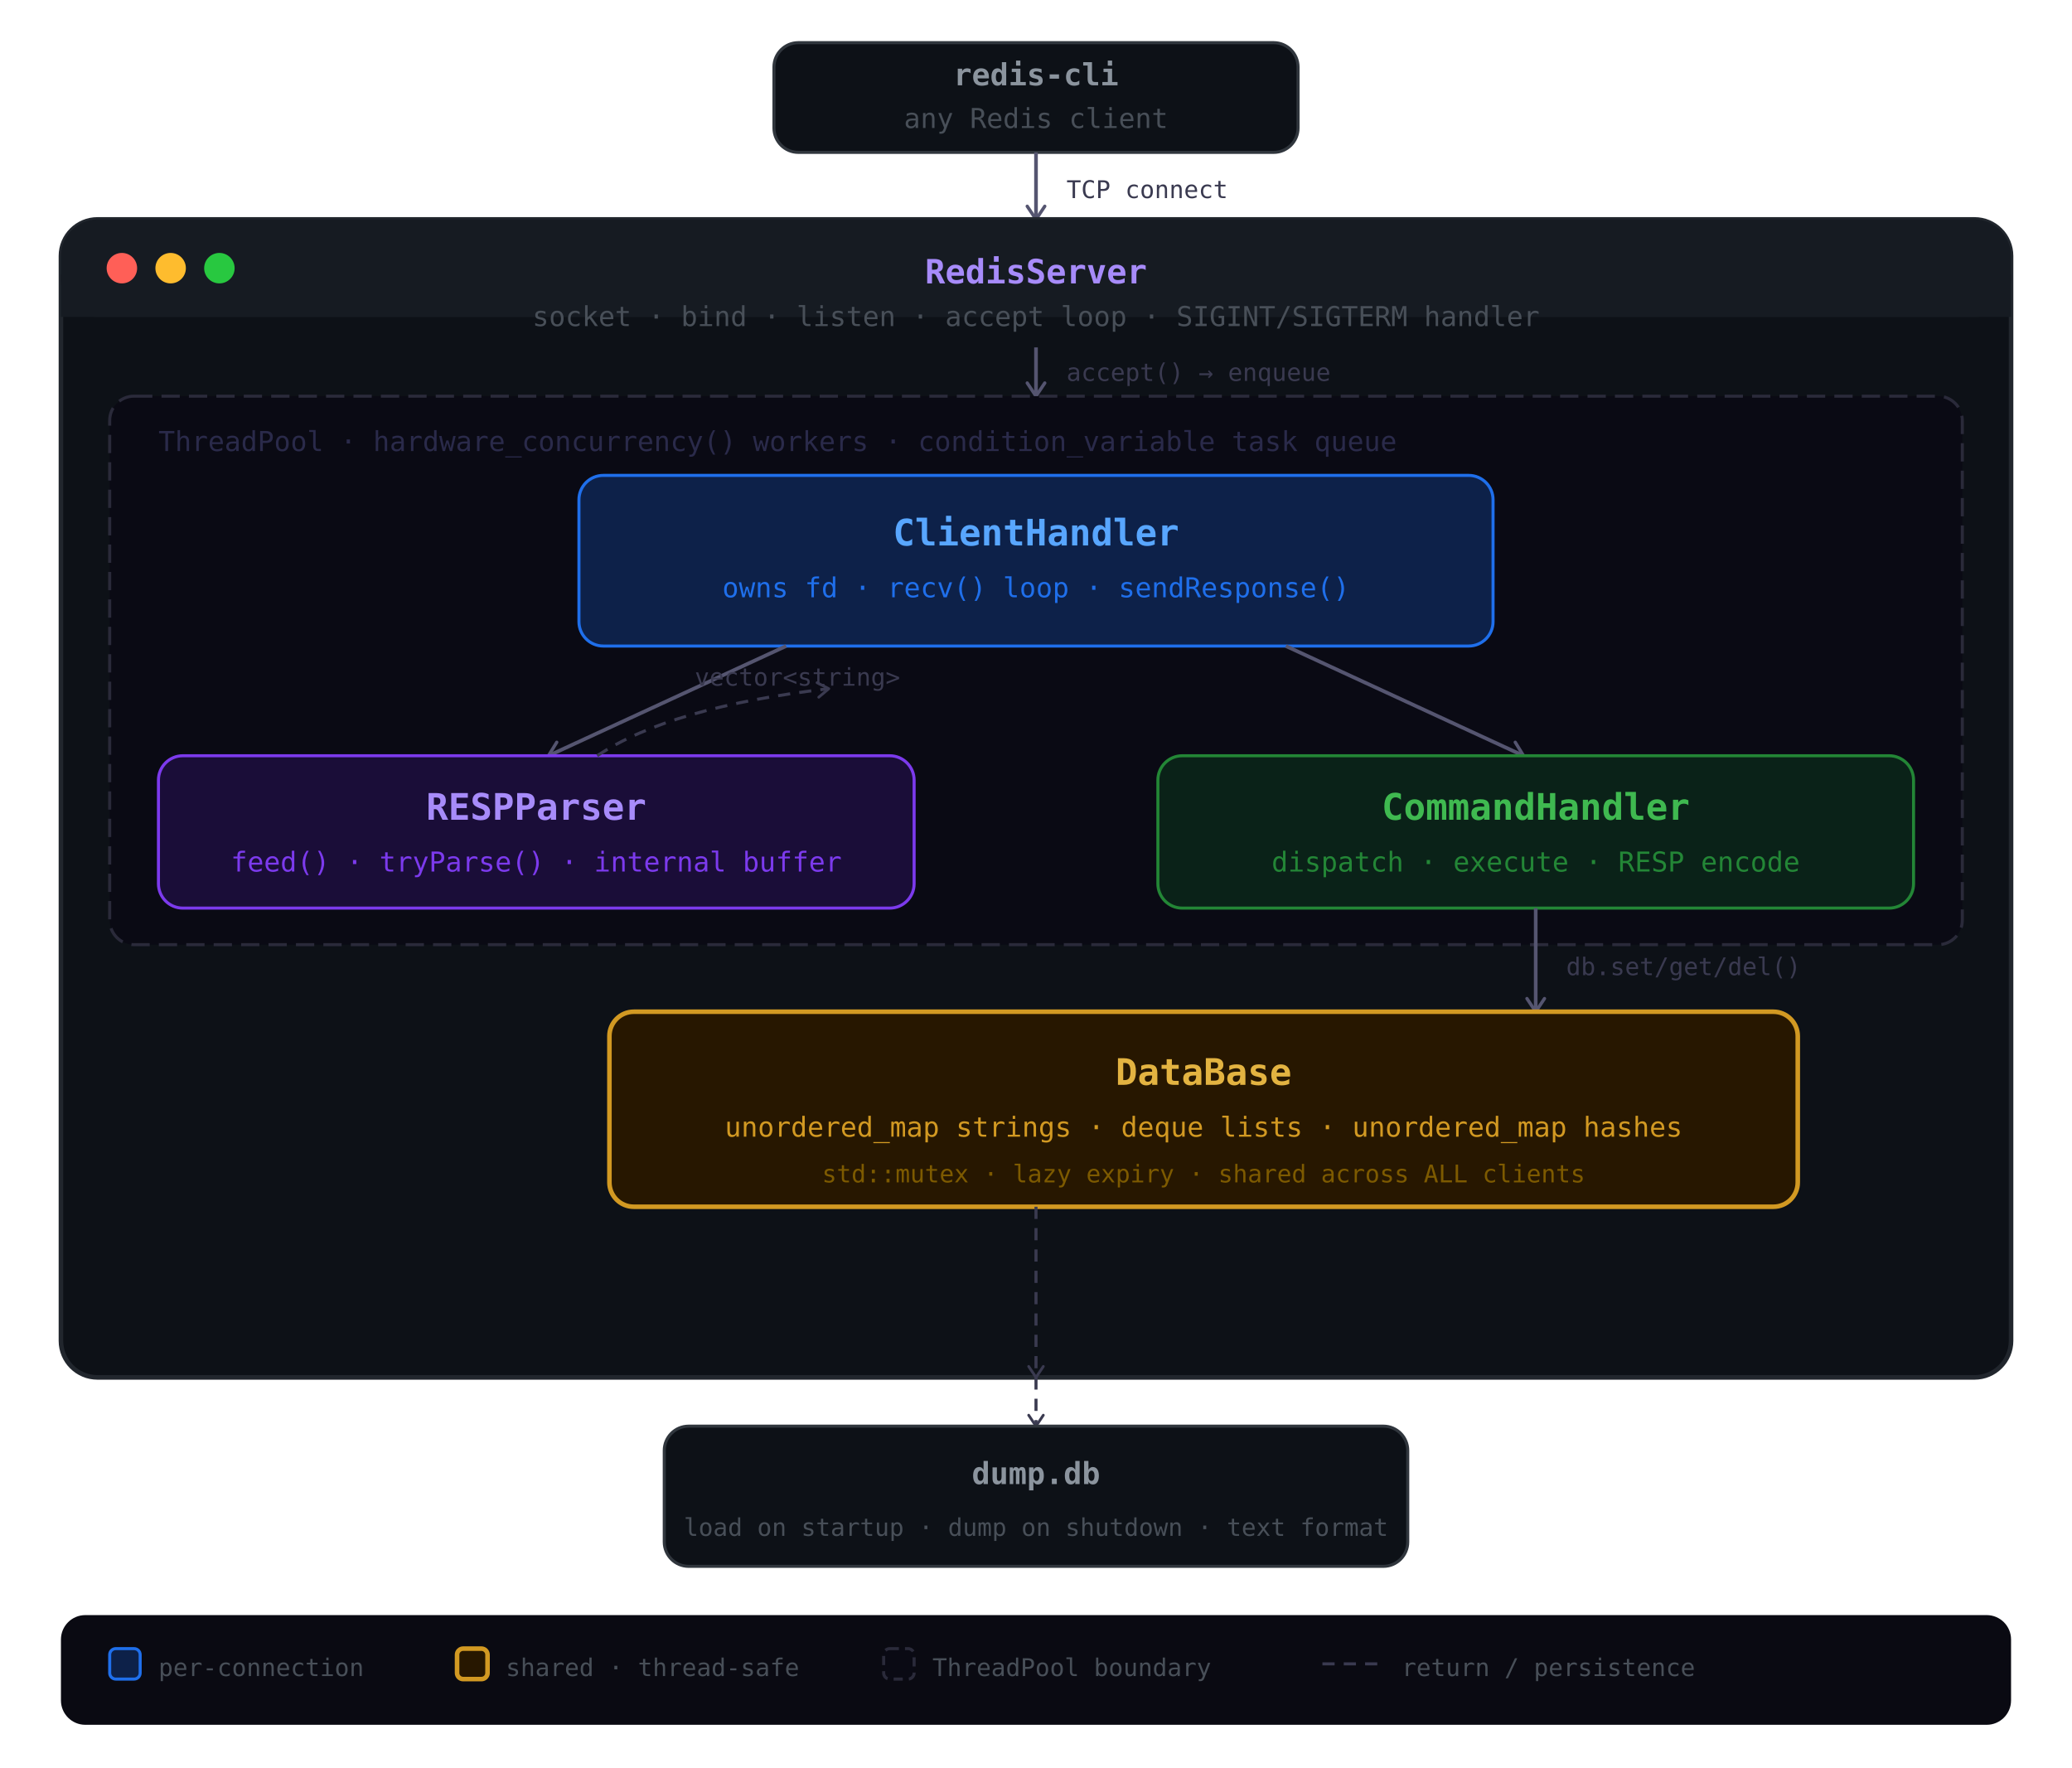
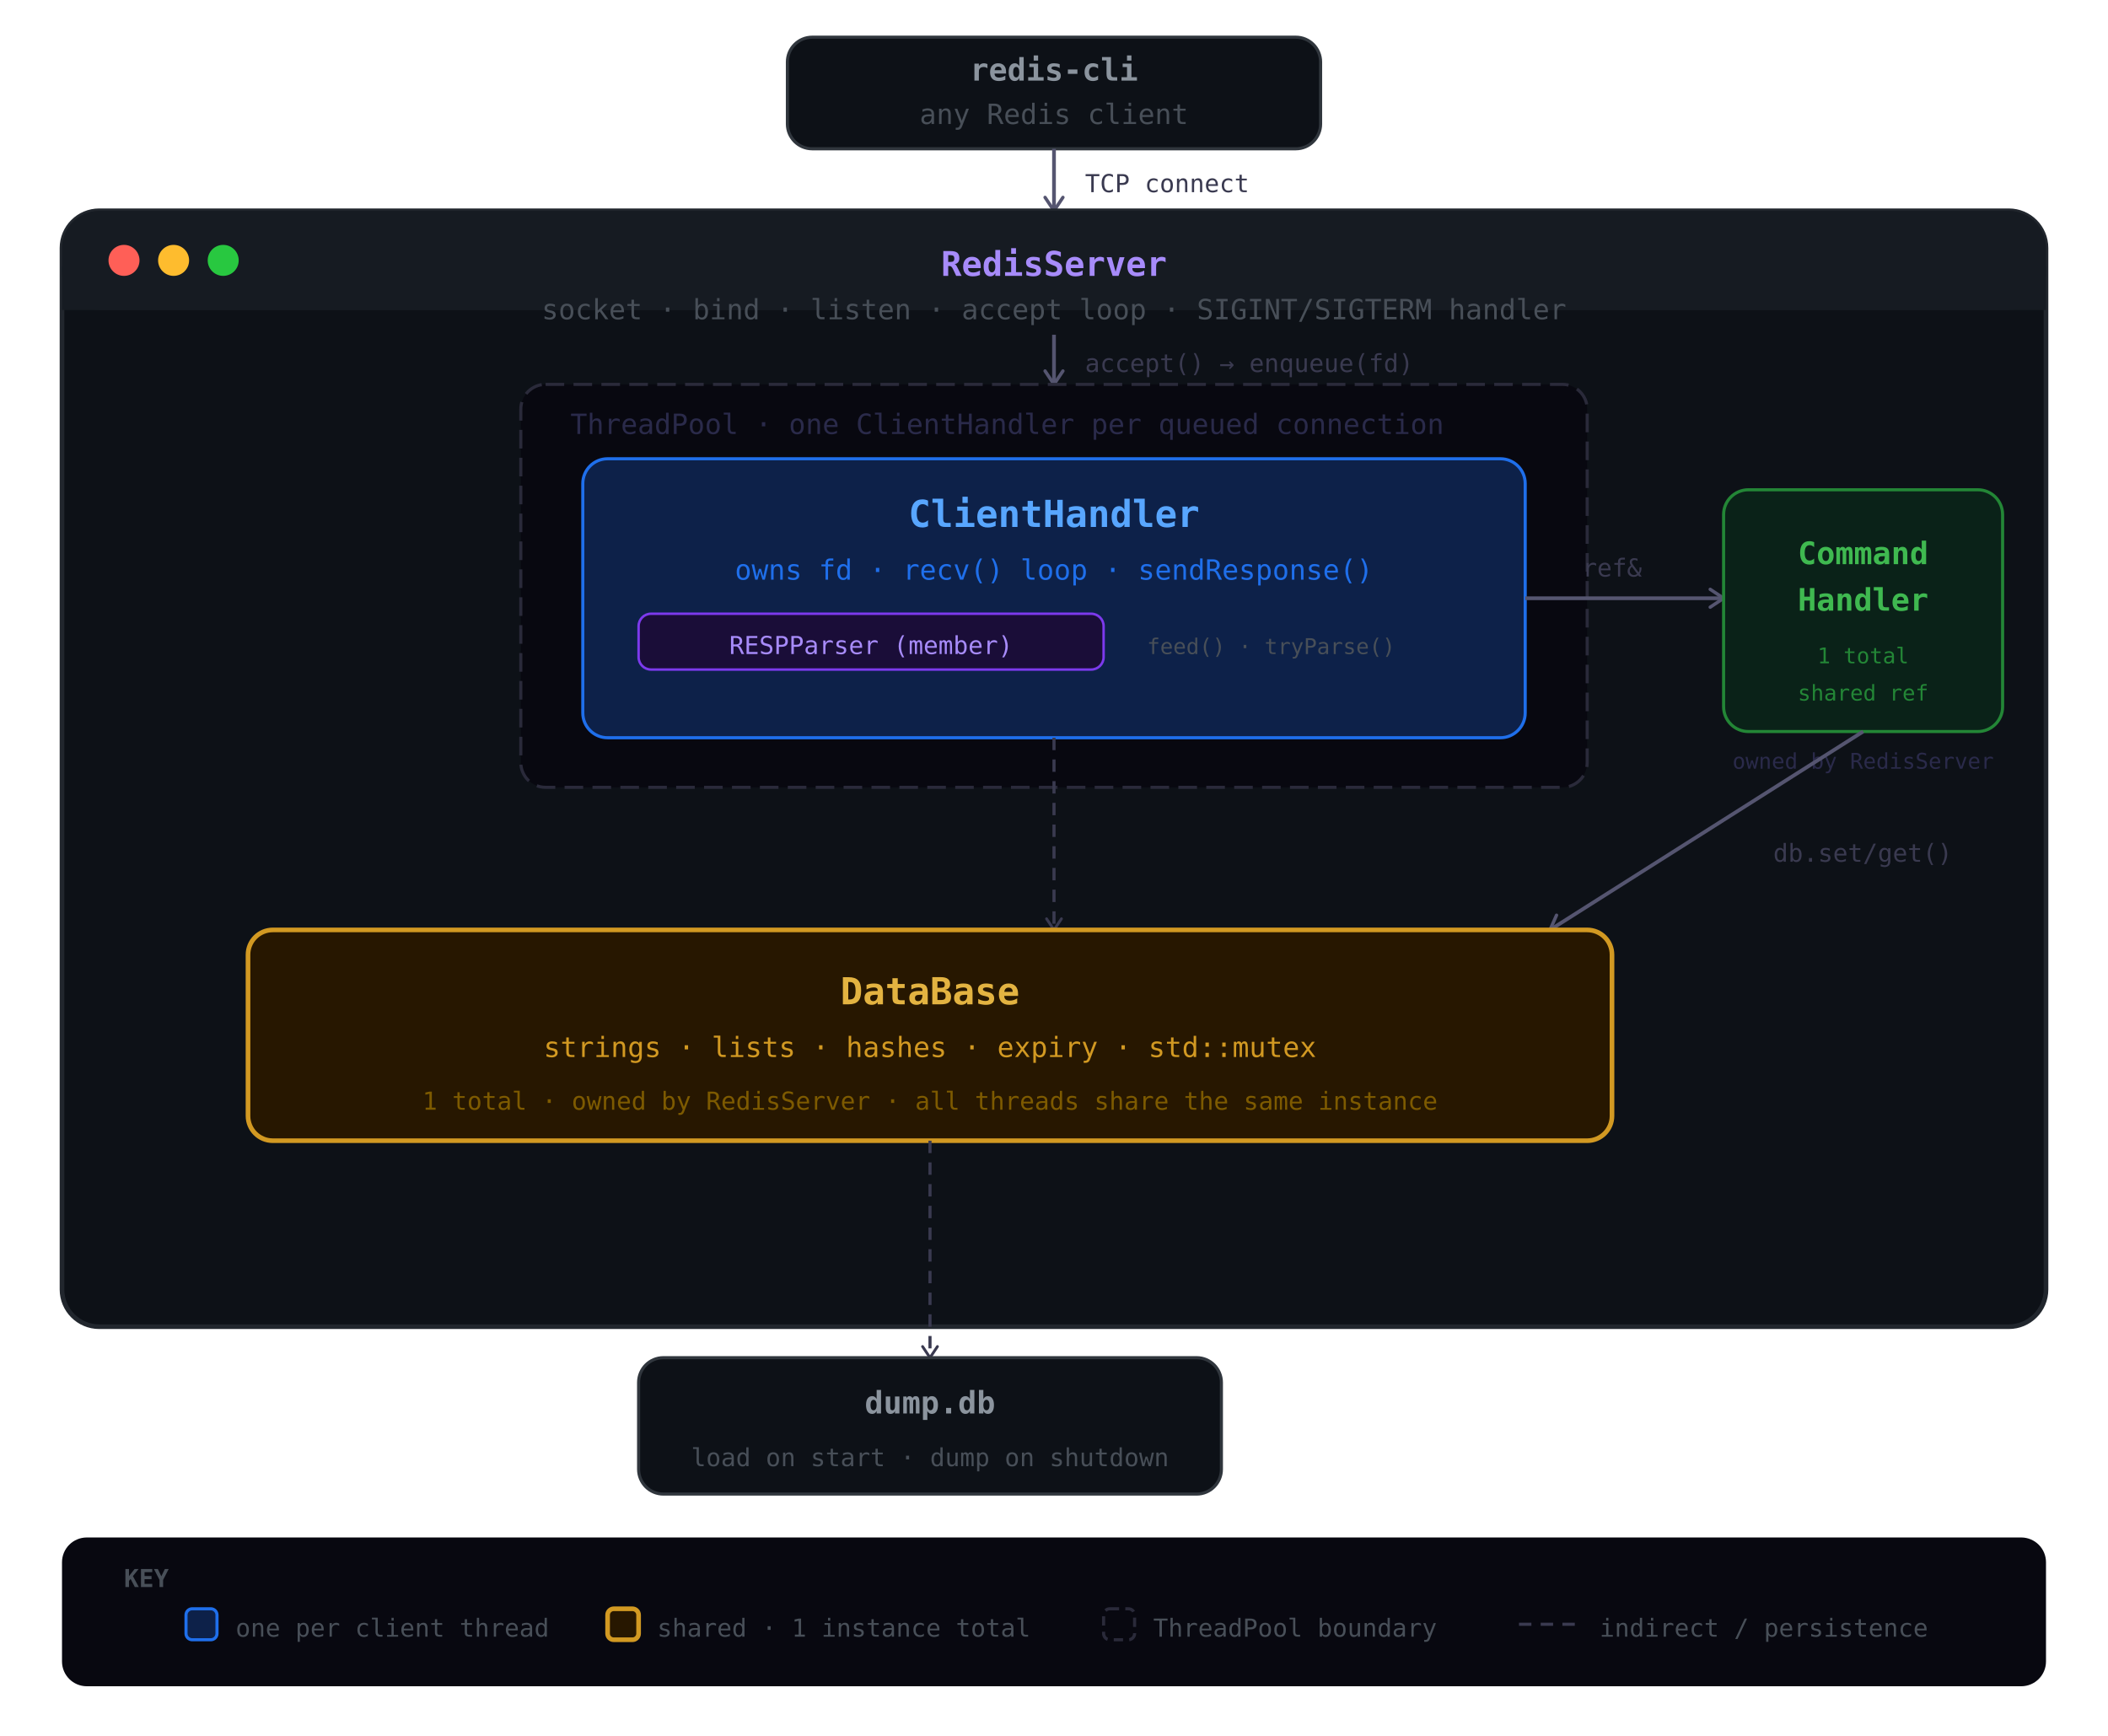
- <svg xmlns="http://www.w3.org/2000/svg" width="680" height="580" viewBox="0 0 680 580" style="background:#0f0f1a;border-radius:12px">
+ <svg xmlns="http://www.w3.org/2000/svg" width="680" height="560" viewBox="0 0 680 560" style="background:#0f0f1a;border-radius:12px">
  <defs>
    <marker id="arr" viewBox="0 0 10 10" refX="8" refY="5" markerWidth="6" markerHeight="6" orient="auto-start-reverse">
      <path d="M2 1L8 5L2 9" fill="none" stroke="#555570" stroke-width="1.5" stroke-linecap="round" stroke-linejoin="round" />
    </marker>
    <marker id="arrd" viewBox="0 0 10 10" refX="8" refY="5" markerWidth="6" markerHeight="6" orient="auto-start-reverse">
      <path d="M2 1L8 5L2 9" fill="none" stroke="#3a3a50" stroke-width="1.5" stroke-linecap="round" stroke-linejoin="round" />
    </marker>
  </defs>
-   <rect x="254" y="14" width="172" height="36" rx="8" fill="#0d1117" stroke="#30363d" stroke-width="1" />
-   <text x="340" y="28" text-anchor="middle" font-family="ui-monospace,SFMono-Regular,monospace" font-size="10" font-weight="600" fill="#8b949e">redis-cli</text>
-   <text x="340" y="42" text-anchor="middle" font-family="ui-monospace,SFMono-Regular,monospace" font-size="9" fill="#484f58">any Redis client</text>
-   <line x1="340" y1="50" x2="340" y2="72" stroke="#555570" stroke-width="1.2" marker-end="url(#arr)" />
-   <text x="350" y="65" font-family="ui-monospace,SFMono-Regular,monospace" font-size="8" fill="#3a3a50">TCP connect</text>
-   <rect x="20" y="72" width="640" height="380" rx="12" fill="#0d1117" stroke="#21262d" stroke-width="1.5" />
-   <rect x="20" y="72" width="640" height="32" rx="12" fill="#161b22" />
-   <rect x="20" y="90" width="640" height="14" fill="#161b22" />
-   <circle cx="40" cy="88" r="5" fill="#ff5f57" />
-   <circle cx="56" cy="88" r="5" fill="#febc2e" />
-   <circle cx="72" cy="88" r="5" fill="#28c840" />
-   <text x="340" y="93" text-anchor="middle" font-family="ui-monospace,SFMono-Regular,monospace" font-size="11" font-weight="600" fill="#a78bfa">RedisServer</text>
-   <text x="340" y="107" text-anchor="middle" font-family="ui-monospace,SFMono-Regular,monospace" font-size="9" fill="#484f58">socket · bind · listen · accept loop · SIGINT/SIGTERM handler</text>
-   <line x1="340" y1="114" x2="340" y2="130" stroke="#555570" stroke-width="1.2" marker-end="url(#arr)" />
-   <text x="350" y="125" font-family="ui-monospace,SFMono-Regular,monospace" font-size="8" fill="#3a3a50">accept() → enqueue</text>
-   <rect x="36" y="130" width="608" height="180" rx="8" fill="#0a0a14" stroke="#2a2a3a" stroke-width="1" stroke-dasharray="6 3" />
-   <text x="52" y="148" font-family="ui-monospace,SFMono-Regular,monospace" font-size="9" fill="#2a2a4a">ThreadPool  ·  hardware_concurrency() workers  ·  condition_variable task queue</text>
-   <rect x="190" y="156" width="300" height="56" rx="8" fill="#0d2149" stroke="#1f6feb" stroke-width="1" />
-   <text x="340" y="179" text-anchor="middle" font-family="ui-monospace,SFMono-Regular,monospace" font-size="12" font-weight="600" fill="#58a6ff">ClientHandler</text>
-   <text x="340" y="196" text-anchor="middle" font-family="ui-monospace,SFMono-Regular,monospace" font-size="9" fill="#1f6feb">owns fd  ·  recv() loop  ·  sendResponse()</text>
-   <line x1="258" y1="212" x2="180" y2="248" stroke="#555570" stroke-width="1.2" marker-end="url(#arr)" />
-   <line x1="422" y1="212" x2="500" y2="248" stroke="#555570" stroke-width="1.2" marker-end="url(#arr)" />
-   <rect x="52" y="248" width="248" height="50" rx="8" fill="#1a0d38" stroke="#7c3aed" stroke-width="1" />
-   <text x="176" y="269" text-anchor="middle" font-family="ui-monospace,SFMono-Regular,monospace" font-size="12" font-weight="600" fill="#a78bfa">RESPParser</text>
-   <text x="176" y="286" text-anchor="middle" font-family="ui-monospace,SFMono-Regular,monospace" font-size="9" fill="#7c3aed">feed() · tryParse() · internal buffer</text>
-   <path d="M196 248 Q220 232 272 226" fill="none" stroke="#3a3a50" stroke-width="1" stroke-dasharray="4 3" marker-end="url(#arrd)" />
-   <text x="228" y="225" font-family="ui-monospace,SFMono-Regular,monospace" font-size="8" fill="#3a3a50">vector&lt;string&gt;</text>
-   <rect x="380" y="248" width="248" height="50" rx="8" fill="#0a2218" stroke="#238636" stroke-width="1" />
-   <text x="504" y="269" text-anchor="middle" font-family="ui-monospace,SFMono-Regular,monospace" font-size="12" font-weight="600" fill="#3fb950">CommandHandler</text>
-   <text x="504" y="286" text-anchor="middle" font-family="ui-monospace,SFMono-Regular,monospace" font-size="9" fill="#238636">dispatch · execute · RESP encode</text>
-   <line x1="504" y1="298" x2="504" y2="332" stroke="#555570" stroke-width="1.2" marker-end="url(#arr)" />
-   <text x="514" y="320" font-family="ui-monospace,SFMono-Regular,monospace" font-size="8" fill="#3a3a50">db.set/get/del()</text>
-   <rect x="200" y="332" width="390" height="64" rx="8" fill="#271700" stroke="#d29922" stroke-width="1.5" />
-   <text x="395" y="356" text-anchor="middle" font-family="ui-monospace,SFMono-Regular,monospace" font-size="12" font-weight="600" fill="#e3b341">DataBase</text>
-   <text x="395" y="373" text-anchor="middle" font-family="ui-monospace,SFMono-Regular,monospace" font-size="9" fill="#d29922">unordered_map strings · deque lists · unordered_map hashes</text>
-   <text x="395" y="388" text-anchor="middle" font-family="ui-monospace,SFMono-Regular,monospace" font-size="8" fill="#7d5a00">std::mutex  ·  lazy expiry  ·  shared across ALL clients</text>
-   <line x1="340" y1="452" x2="340" y2="468" stroke="#3a3a50" stroke-width="1" stroke-dasharray="4 3" marker-end="url(#arrd)" />
-   <rect x="218" y="468" width="244" height="46" rx="8" fill="#0d1117" stroke="#30363d" stroke-width="1" />
-   <text x="340" y="487" text-anchor="middle" font-family="ui-monospace,SFMono-Regular,monospace" font-size="10" font-weight="600" fill="#8b949e">dump.db</text>
-   <text x="340" y="504" text-anchor="middle" font-family="ui-monospace,SFMono-Regular,monospace" font-size="8" fill="#484f58">load on startup  ·  dump on shutdown  ·  text format</text>
-   <line x1="340" y1="396" x2="340" y2="452" stroke="#3a3a50" stroke-width="1" stroke-dasharray="4 3" marker-end="url(#arrd)" />
-   <rect x="20" y="530" width="640" height="36" rx="8" fill="#0a0a12" />
-   <rect x="36" y="541" width="10" height="10" rx="2" fill="#0d2149" stroke="#1f6feb" stroke-width="1" />
-   <text x="52" y="550" font-family="ui-monospace,SFMono-Regular,monospace" font-size="8" fill="#484f58">per-connection</text>
-   <rect x="150" y="541" width="10" height="10" rx="2" fill="#271700" stroke="#d29922" stroke-width="1.5" />
-   <text x="166" y="550" font-family="ui-monospace,SFMono-Regular,monospace" font-size="8" fill="#484f58">shared · thread-safe</text>
-   <rect x="290" y="541" width="10" height="10" rx="2" fill="#0a0a14" stroke="#2a2a3a" stroke-width="1" stroke-dasharray="3 2" />
-   <text x="306" y="550" font-family="ui-monospace,SFMono-Regular,monospace" font-size="8" fill="#484f58">ThreadPool boundary</text>
-   <line x1="434" y1="546" x2="454" y2="546" stroke="#3a3a50" stroke-width="1" stroke-dasharray="4 3" />
-   <text x="460" y="550" font-family="ui-monospace,SFMono-Regular,monospace" font-size="8" fill="#484f58">return / persistence</text>
+   <rect x="254" y="12" width="172" height="36" rx="8" fill="#0d1117" stroke="#30363d" stroke-width="1" />
+   <text x="340" y="26" text-anchor="middle" font-family="ui-monospace,SFMono-Regular,monospace" font-size="10" font-weight="600" fill="#8b949e">redis-cli</text>
+   <text x="340" y="40" text-anchor="middle" font-family="ui-monospace,SFMono-Regular,monospace" font-size="9" fill="#484f58">any Redis client</text>
+   <line x1="340" y1="48" x2="340" y2="68" stroke="#555570" stroke-width="1.2" marker-end="url(#arr)" />
+   <text x="350" y="62" font-family="ui-monospace,SFMono-Regular,monospace" font-size="8" fill="#3a3a50">TCP connect</text>
+   <rect x="20" y="68" width="640" height="360" rx="12" fill="#0d1117" stroke="#21262d" stroke-width="1.5" />
+   <rect x="20" y="68" width="640" height="32" rx="12" fill="#161b22" />
+   <rect x="20" y="86" width="640" height="14" fill="#161b22" />
+   <circle cx="40" cy="84" r="5" fill="#ff5f57" />
+   <circle cx="56" cy="84" r="5" fill="#febc2e" />
+   <circle cx="72" cy="84" r="5" fill="#28c840" />
+   <text x="340" y="89" text-anchor="middle" font-family="ui-monospace,SFMono-Regular,monospace" font-size="11" font-weight="600" fill="#a78bfa">RedisServer</text>
+   <text x="340" y="103" text-anchor="middle" font-family="ui-monospace,SFMono-Regular,monospace" font-size="9" fill="#484f58">socket · bind · listen · accept loop · SIGINT/SIGTERM handler</text>
+   <line x1="340" y1="108" x2="340" y2="124" stroke="#555570" stroke-width="1.2" marker-end="url(#arr)" />
+   <text x="350" y="120" font-family="ui-monospace,SFMono-Regular,monospace" font-size="8" fill="#3a3a50">accept() → enqueue(fd)</text>
+   <rect x="168" y="124" width="344" height="130" rx="8" fill="#080810" stroke="#2a2a3a" stroke-width="1" stroke-dasharray="6 3" />
+   <text x="184" y="140" font-family="ui-monospace,SFMono-Regular,monospace" font-size="9" fill="#2a2a4a">ThreadPool  ·  one ClientHandler per queued connection</text>
+   <rect x="188" y="148" width="304" height="90" rx="8" fill="#0d2149" stroke="#1f6feb" stroke-width="1" />
+   <text x="340" y="170" text-anchor="middle" font-family="ui-monospace,SFMono-Regular,monospace" font-size="12" font-weight="600" fill="#58a6ff">ClientHandler</text>
+   <text x="340" y="187" text-anchor="middle" font-family="ui-monospace,SFMono-Regular,monospace" font-size="9" fill="#1f6feb">owns fd  ·  recv() loop  ·  sendResponse()</text>
+   <rect x="206" y="198" width="150" height="18" rx="4" fill="#1a0d38" stroke="#7c3aed" stroke-width="0.8" />
+   <text x="281" y="211" text-anchor="middle" font-family="ui-monospace,SFMono-Regular,monospace" font-size="8" fill="#a78bfa">RESPParser  (member)</text>
+   <text x="370" y="211" font-family="ui-monospace,SFMono-Regular,monospace" font-size="7" fill="#484f58">feed() · tryParse()</text>
+   <line x1="492" y1="193" x2="556" y2="193" stroke="#555570" stroke-width="1.2" marker-end="url(#arr)" />
+   <text x="520" y="186" text-anchor="middle" font-family="ui-monospace,SFMono-Regular,monospace" font-size="8" fill="#3a3a50">ref&amp;</text>
+   <rect x="556" y="158" width="90" height="78" rx="8" fill="#0a2218" stroke="#238636" stroke-width="1" />
+   <text x="601" y="182" text-anchor="middle" font-family="ui-monospace,SFMono-Regular,monospace" font-size="10" font-weight="600" fill="#3fb950">Command</text>
+   <text x="601" y="197" text-anchor="middle" font-family="ui-monospace,SFMono-Regular,monospace" font-size="10" font-weight="600" fill="#3fb950">Handler</text>
+   <text x="601" y="214" text-anchor="middle" font-family="ui-monospace,SFMono-Regular,monospace" font-size="7" fill="#238636">1 total</text>
+   <text x="601" y="226" text-anchor="middle" font-family="ui-monospace,SFMono-Regular,monospace" font-size="7" fill="#238636">shared ref</text>
+   <text x="601" y="248" text-anchor="middle" font-family="ui-monospace,SFMono-Regular,monospace" font-size="7" fill="#2a2a4a">owned by RedisServer</text>
+   <line x1="601" y1="236" x2="500" y2="300" stroke="#555570" stroke-width="1.2" marker-end="url(#arr)" />
+   <text x="572" y="278" font-family="ui-monospace,SFMono-Regular,monospace" font-size="8" fill="#3a3a50">db.set/get()</text>
+   <line x1="340" y1="238" x2="340" y2="300" stroke="#3a3a50" stroke-width="1" stroke-dasharray="4 3" marker-end="url(#arrd)" />
+   <rect x="80" y="300" width="440" height="68" rx="8" fill="#271700" stroke="#d29922" stroke-width="1.5" />
+   <text x="300" y="324" text-anchor="middle" font-family="ui-monospace,SFMono-Regular,monospace" font-size="12" font-weight="600" fill="#e3b341">DataBase</text>
+   <text x="300" y="341" text-anchor="middle" font-family="ui-monospace,SFMono-Regular,monospace" font-size="9" fill="#d29922">strings · lists · hashes · expiry  ·  std::mutex</text>
+   <text x="300" y="358" text-anchor="middle" font-family="ui-monospace,SFMono-Regular,monospace" font-size="8" fill="#7d5a00">1 total  ·  owned by RedisServer  ·  all threads share the same instance</text>
+   <line x1="300" y1="368" x2="300" y2="438" stroke="#3a3a50" stroke-width="1" stroke-dasharray="4 3" marker-end="url(#arrd)" />
+   <rect x="206" y="438" width="188" height="44" rx="8" fill="#0d1117" stroke="#30363d" stroke-width="1" />
+   <text x="300" y="456" text-anchor="middle" font-family="ui-monospace,SFMono-Regular,monospace" font-size="10" font-weight="600" fill="#8b949e">dump.db</text>
+   <text x="300" y="473" text-anchor="middle" font-family="ui-monospace,SFMono-Regular,monospace" font-size="8" fill="#484f58">load on start  ·  dump on shutdown</text>
+   <rect x="20" y="496" width="640" height="48" rx="8" fill="#080810" />
+   <text x="40" y="512" font-family="ui-monospace,SFMono-Regular,monospace" font-size="8" font-weight="600" fill="#484f58">KEY</text>
+   <rect x="60" y="519" width="10" height="10" rx="2" fill="#0d2149" stroke="#1f6feb" stroke-width="1" />
+   <text x="76" y="528" font-family="ui-monospace,SFMono-Regular,monospace" font-size="8" fill="#484f58">one per client thread</text>
+   <rect x="196" y="519" width="10" height="10" rx="2" fill="#271700" stroke="#d29922" stroke-width="1.5" />
+   <text x="212" y="528" font-family="ui-monospace,SFMono-Regular,monospace" font-size="8" fill="#484f58">shared · 1 instance total</text>
+   <rect x="356" y="519" width="10" height="10" rx="2" fill="#080810" stroke="#2a2a3a" stroke-width="1" stroke-dasharray="3 2" />
+   <text x="372" y="528" font-family="ui-monospace,SFMono-Regular,monospace" font-size="8" fill="#484f58">ThreadPool boundary</text>
+   <line x1="490" y1="524" x2="510" y2="524" stroke="#3a3a50" stroke-width="1" stroke-dasharray="4 3" />
+   <text x="516" y="528" font-family="ui-monospace,SFMono-Regular,monospace" font-size="8" fill="#484f58">indirect / persistence</text>
</svg>
